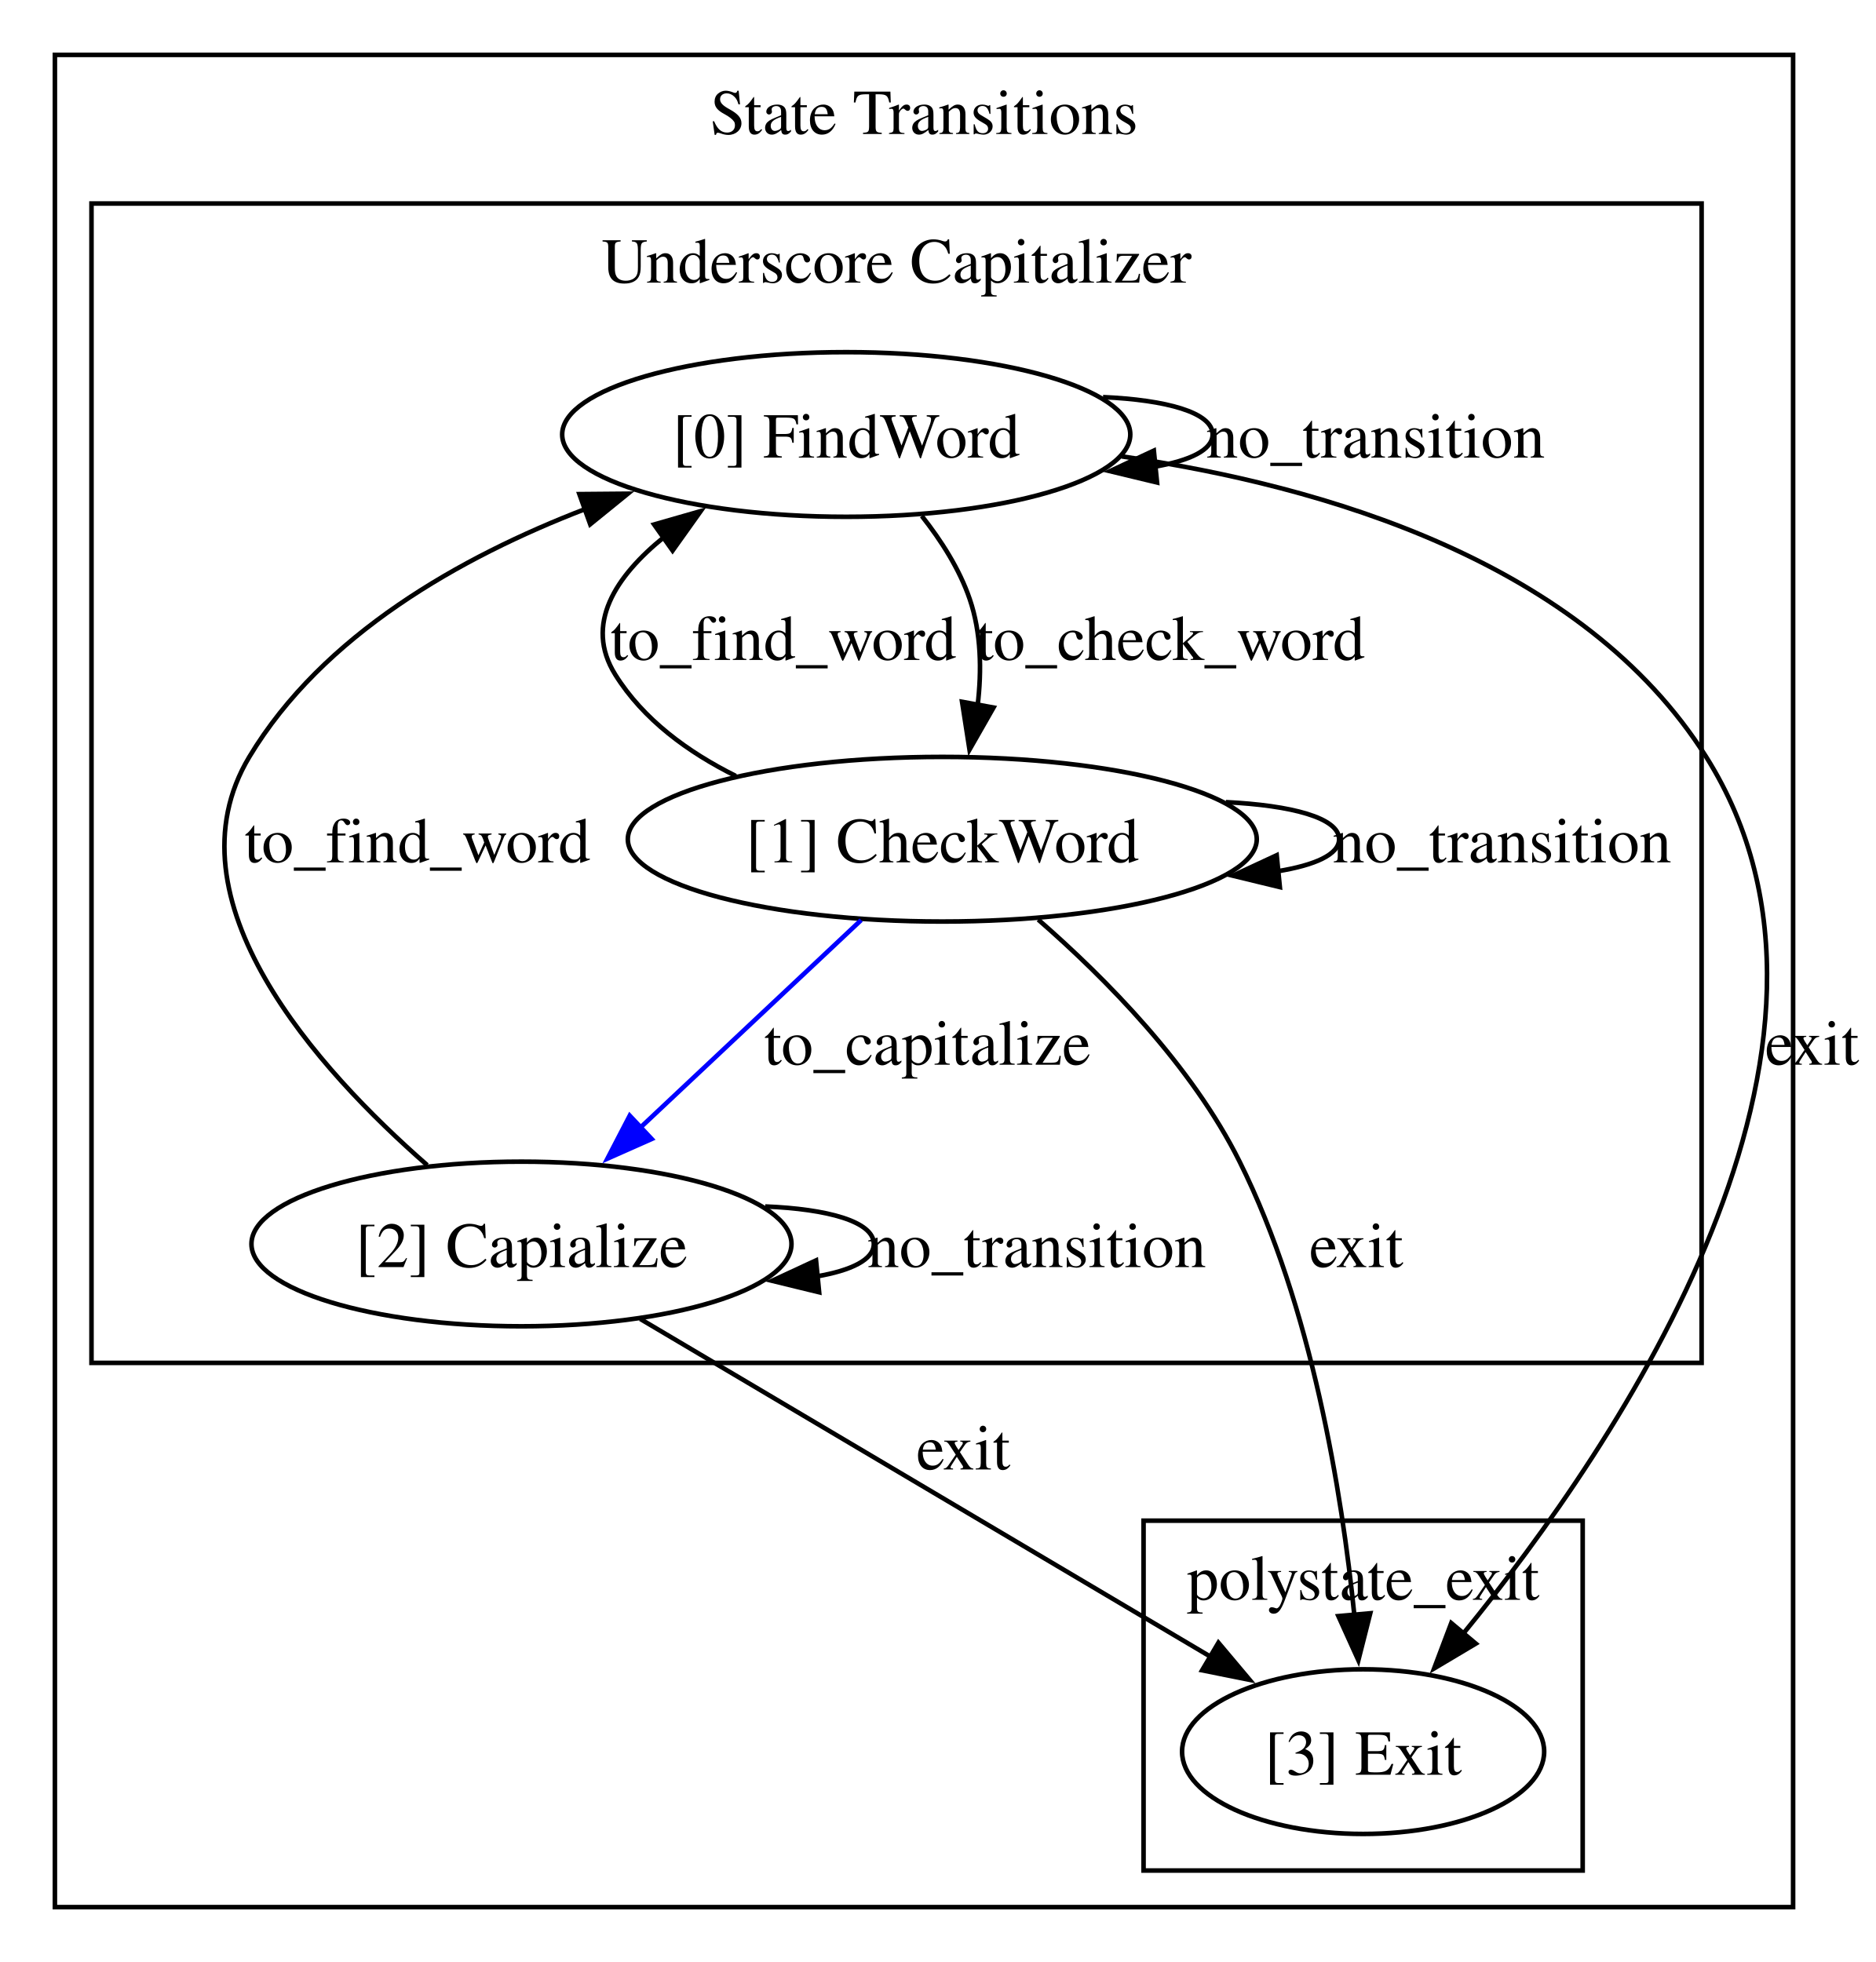
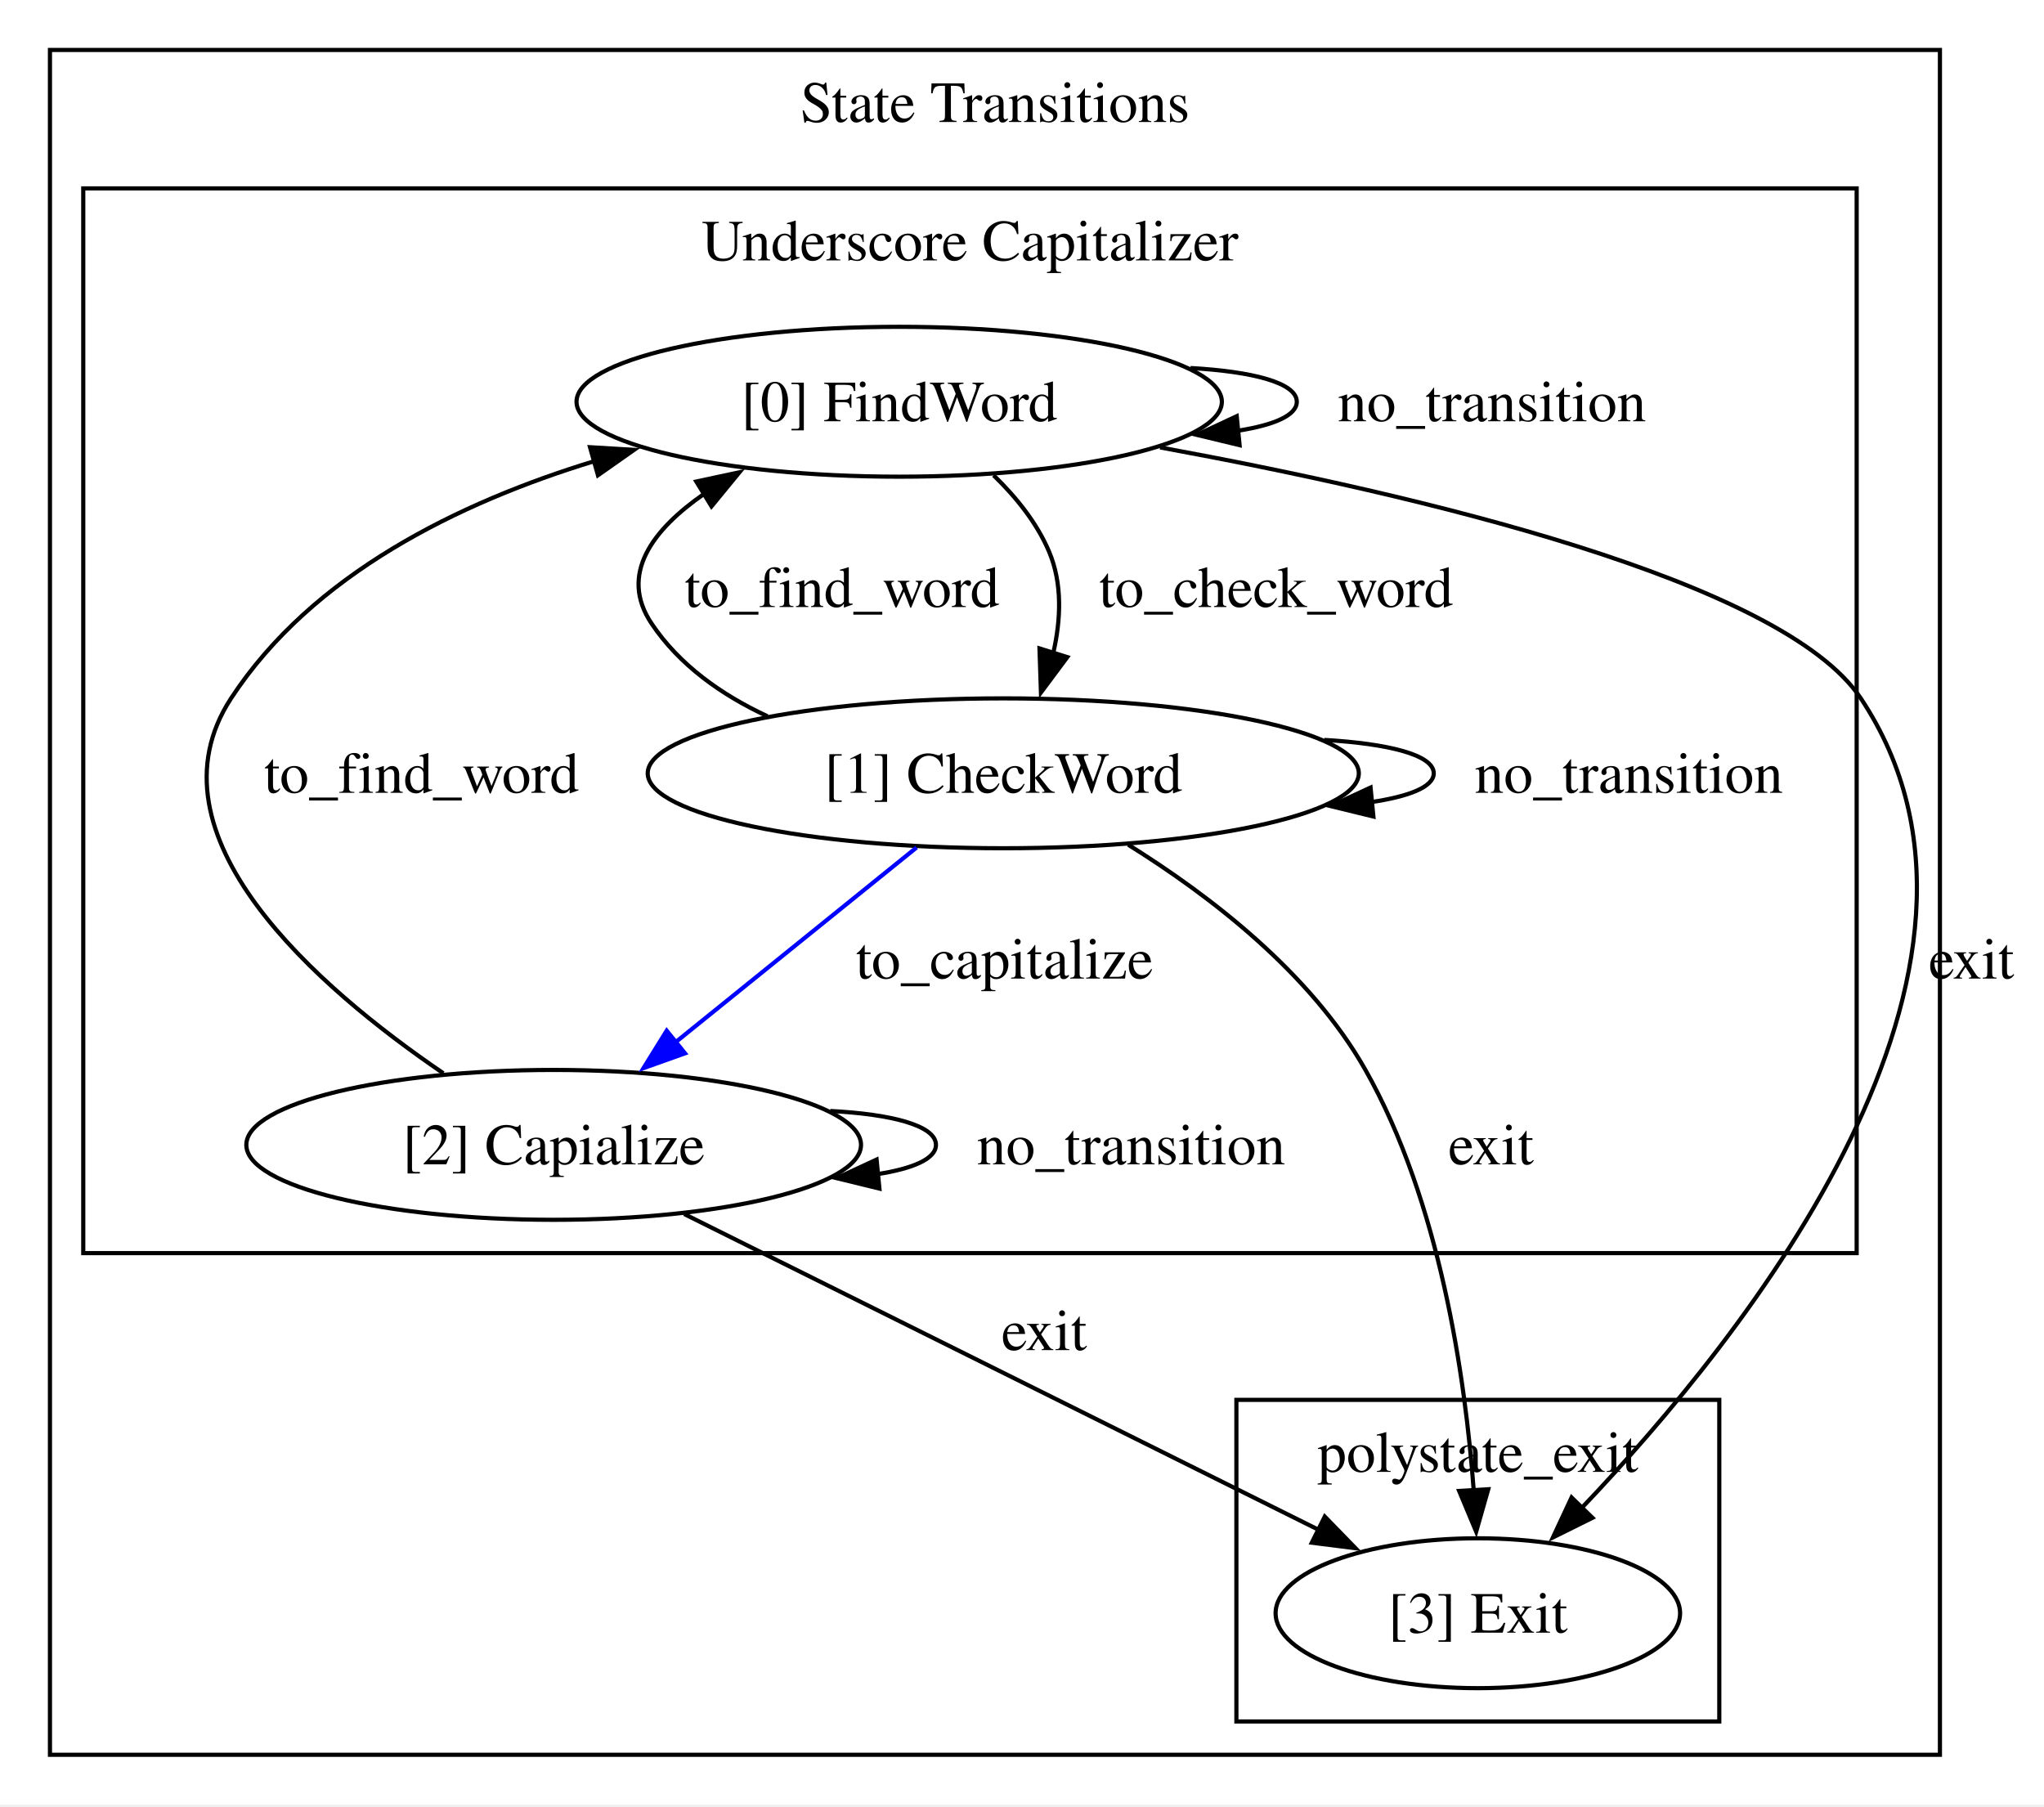
- <svg xmlns="http://www.w3.org/2000/svg" width="410pt" height="429pt" viewBox="0.00 0.00 410.00 429.00">
-   <g id="graph0" class="graph" transform="scale(1 1) rotate(0) translate(4 425)">
-     <polygon fill="white" stroke="none" points="-4,4 -4,-425 406.29,-425 406.29,4 -4,4" />
+ <svg xmlns="http://www.w3.org/2000/svg" width="491pt" height="434pt" viewBox="0.00 0.00 491.00 434.00">
+   <g id="graph0" class="graph" transform="scale(1 1) rotate(0) translate(4 429.5)">
+     <polygon fill="white" stroke="none" points="-4,4 -4,-429.5 487.08,-429.5 487.08,4 -4,4" />
    <g id="clust1" class="cluster">
-       <polygon fill="none" stroke="black" points="8,-8 8,-413 388,-413 388,-8 8,-8" />
-       <text xml:space="preserve" text-anchor="middle" x="198" y="-395.7" font-family="Times,serif" font-size="14.00">State Transitions</text>
+       <polygon fill="none" stroke="black" points="8,-8 8,-417.5 462,-417.5 462,-8 8,-8" />
+       <text xml:space="preserve" text-anchor="middle" x="235" y="-400.2" font-family="Times,serif" font-size="14.00">State Transitions</text>
    </g>
    <g id="clust2" class="cluster">
-       <polygon fill="none" stroke="black" points="16,-127 16,-380.5 368,-380.5 368,-127 16,-127" />
-       <text xml:space="preserve" text-anchor="middle" x="192" y="-363.2" font-family="Times,serif" font-size="14.00">Underscore Capitalizer</text>
+       <polygon fill="none" stroke="black" points="16,-128.5 16,-384.25 442,-384.25 442,-128.5 16,-128.5" />
+       <text xml:space="preserve" text-anchor="middle" x="229" y="-366.95" font-family="Times,serif" font-size="14.00">Underscore Capitalizer</text>
    </g>
    <g id="clust3" class="cluster">
-       <polygon fill="none" stroke="black" points="246,-16 246,-92.5 342,-92.5 342,-16 246,-16" />
-       <text xml:space="preserve" text-anchor="middle" x="294" y="-75.2" font-family="Times,serif" font-size="14.00">polystate_exit</text>
+       <polygon fill="none" stroke="black" points="293,-16 293,-93.25 409,-93.25 409,-16 293,-16" />
+       <text xml:space="preserve" text-anchor="middle" x="351" y="-75.95" font-family="Times,serif" font-size="14.00">polystate_exit</text>
    </g>
    <g id="node1" class="node">
-       <ellipse fill="none" stroke="black" cx="181" cy="-330" rx="62.1" ry="18" />
-       <text xml:space="preserve" text-anchor="middle" x="181" y="-324.95" font-family="Times,serif" font-size="14.00">[0] FindWord</text>
+       <ellipse fill="none" stroke="black" cx="212" cy="-333" rx="77.51" ry="18" />
+       <text xml:space="preserve" text-anchor="middle" x="212" y="-328.32" font-family="Times,serif" font-size="14.00">[0] FindWord</text>
    </g>
    <g id="edge3" class="edge">
-       <path fill="none" stroke="black" d="M237.14,-338.17C250.88,-337.56 261.1,-334.84 261.1,-330 261.1,-326.63 256.16,-324.29 248.53,-322.98" />
-       <polygon fill="black" stroke="black" points="248.95,-319.5 238.65,-321.98 248.25,-326.47 248.95,-319.5" />
-       <text xml:space="preserve" text-anchor="middle" x="296.72" y="-324.95" font-family="Times,serif" font-size="14.00">no_transition</text>
+       <path fill="none" stroke="black" d="M281.97,-341.1C296.8,-340.27 307.51,-337.58 307.51,-333 307.51,-329.71 301.98,-327.39 293.36,-326.04" />
+       <polygon fill="black" stroke="black" points="293.77,-322.57 283.47,-325.05 293.08,-329.53 293.77,-322.57" />
+       <text xml:space="preserve" text-anchor="middle" x="354.39" y="-328.32" font-family="Times,serif" font-size="14.00">no_transition</text>
    </g>
    <g id="node2" class="node">
-       <ellipse fill="none" stroke="black" cx="202" cy="-241.5" rx="68.75" ry="18" />
-       <text xml:space="preserve" text-anchor="middle" x="202" y="-236.45" font-family="Times,serif" font-size="14.00">[1] CheckWord</text>
+       <ellipse fill="none" stroke="black" cx="237" cy="-243.75" rx="85.41" ry="18" />
+       <text xml:space="preserve" text-anchor="middle" x="237" y="-239.07" font-family="Times,serif" font-size="14.00">[1] CheckWord</text>
    </g>
    <g id="edge1" class="edge">
-       <path fill="none" stroke="black" d="M197.52,-312.18C201.77,-306.8 205.77,-300.54 208,-294 210.51,-286.64 210.64,-278.39 209.72,-270.69" />
-       <polygon fill="black" stroke="black" points="213.2,-270.29 207.95,-261.09 206.32,-271.55 213.2,-270.29" />
-       <text xml:space="preserve" text-anchor="middle" x="251.87" y="-280.7" font-family="Times,serif" font-size="14.00">to_check_word</text>
+       <path fill="none" stroke="black" d="M234.68,-315.33C240.06,-310.12 245.08,-303.91 248,-297 251.24,-289.34 250.85,-280.63 248.99,-272.55" />
+       <polygon fill="black" stroke="black" points="252.38,-271.66 246.05,-263.16 245.7,-273.75 252.38,-271.66" />
+       <text xml:space="preserve" text-anchor="middle" x="302.54" y="-283.7" font-family="Times,serif" font-size="14.00">to_check_word</text>
    </g>
    <g id="node4" class="node">
-       <ellipse fill="none" stroke="black" cx="294" cy="-42" rx="39.58" ry="18" />
-       <text xml:space="preserve" text-anchor="middle" x="294" y="-36.95" font-family="Times,serif" font-size="14.00">[3] Exit</text>
+       <ellipse fill="none" stroke="black" cx="351" cy="-42" rx="48.58" ry="18" />
+       <text xml:space="preserve" text-anchor="middle" x="351" y="-37.33" font-family="Times,serif" font-size="14.00">[3] Exit</text>
    </g>
    <g id="edge2" class="edge">
-       <path fill="none" stroke="black" d="M241.22,-325.21C285.37,-318.82 342.11,-302.2 369,-259.5 408.71,-196.44 350.14,-109.74 315.86,-67.76" />
-       <polygon fill="black" stroke="black" points="318.63,-65.62 309.53,-60.2 313.27,-70.11 318.63,-65.62" />
-       <text xml:space="preserve" text-anchor="middle" x="392.16" y="-192.2" font-family="Times,serif" font-size="14.00">exit</text>
+       <path fill="none" stroke="black" d="M274.67,-322.03C336.42,-310.71 424.17,-290.07 443,-261.75 486,-197.07 415.78,-109.03 375.78,-67.11" />
+       <polygon fill="black" stroke="black" points="378.53,-64.92 369.04,-60.21 373.52,-69.81 378.53,-64.92" />
+       <text xml:space="preserve" text-anchor="middle" x="469.58" y="-194.45" font-family="Times,serif" font-size="14.00">exit</text>
    </g>
    <g id="edge4" class="edge">
-       <path fill="none" stroke="black" d="M156.86,-255.33C146.46,-260.5 136.64,-267.65 130.5,-277.5 123.65,-288.48 130.56,-298.99 141.24,-307.62" />
-       <polygon fill="black" stroke="black" points="139,-310.32 149.19,-313.24 143.04,-304.61 139,-310.32" />
-       <text xml:space="preserve" text-anchor="middle" x="167.25" y="-280.7" font-family="Times,serif" font-size="14.00">to_find_word</text>
+       <path fill="none" stroke="black" d="M180.36,-257.45C169.38,-262.55 159.2,-269.72 152.5,-279.75 144.63,-291.52 152.73,-302.28 165.22,-310.93" />
+       <polygon fill="black" stroke="black" points="163.26,-313.84 173.63,-316.06 166.91,-307.87 163.26,-313.84" />
+       <text xml:space="preserve" text-anchor="middle" x="198.25" y="-283.7" font-family="Times,serif" font-size="14.00">to_find_word</text>
    </g>
    <g id="edge7" class="edge">
-       <path fill="none" stroke="black" d="M263.99,-249.61C278.27,-248.91 288.75,-246.21 288.75,-241.5 288.75,-238.15 283.45,-235.82 275.26,-234.49" />
-       <polygon fill="black" stroke="black" points="275.8,-231.03 265.5,-233.53 275.11,-238 275.8,-231.03" />
-       <text xml:space="preserve" text-anchor="middle" x="324.38" y="-236.45" font-family="Times,serif" font-size="14.00">no_transition</text>
+       <path fill="none" stroke="black" d="M314.11,-251.77C329.46,-250.87 340.41,-248.2 340.41,-243.75 340.41,-240.49 334.5,-238.18 325.29,-236.82" />
+       <polygon fill="black" stroke="black" points="325.91,-233.37 315.62,-235.88 325.23,-240.33 325.91,-233.37" />
+       <text xml:space="preserve" text-anchor="middle" x="387.28" y="-239.07" font-family="Times,serif" font-size="14.00">no_transition</text>
    </g>
    <g id="node3" class="node">
-       <ellipse fill="none" stroke="black" cx="110" cy="-153" rx="59.03" ry="18" />
-       <text xml:space="preserve" text-anchor="middle" x="110" y="-147.95" font-family="Times,serif" font-size="14.00">[2] Capialize</text>
+       <ellipse fill="none" stroke="black" cx="129" cy="-154.5" rx="73.83" ry="18" />
+       <text xml:space="preserve" text-anchor="middle" x="129" y="-149.82" font-family="Times,serif" font-size="14.00">[2] Capialize</text>
    </g>
    <g id="edge5" class="edge">
-       <path fill="none" stroke="blue" d="M184.26,-223.82C170.52,-210.9 151.27,-192.81 135.82,-178.28" />
-       <polygon fill="blue" stroke="blue" points="138.47,-175.96 128.79,-171.66 133.67,-181.06 138.47,-175.96" />
-       <text xml:space="preserve" text-anchor="middle" x="198.74" y="-192.2" font-family="Times,serif" font-size="14.00">to_capitalize</text>
+       <path fill="none" stroke="blue" d="M216.18,-225.93C199.71,-212.63 176.53,-193.9 158.21,-179.1" />
+       <polygon fill="blue" stroke="blue" points="160.55,-176.49 150.57,-172.93 156.15,-181.93 160.55,-176.49" />
+       <text xml:space="preserve" text-anchor="middle" x="237.3" y="-194.45" font-family="Times,serif" font-size="14.00">to_capitalize</text>
    </g>
    <g id="edge6" class="edge">
-       <path fill="none" stroke="black" d="M222.97,-223.92C237.69,-211.09 256.55,-192 267,-171 282.8,-139.26 289.37,-98.64 292.09,-71.77" />
-       <polygon fill="black" stroke="black" points="295.56,-72.25 292.96,-61.98 288.59,-71.63 295.56,-72.25" />
-       <text xml:space="preserve" text-anchor="middle" x="292.52" y="-147.95" font-family="Times,serif" font-size="14.00">exit</text>
+       <path fill="none" stroke="black" d="M267.01,-226.6C286.57,-214.42 310.82,-195.83 324,-172.5 341.91,-140.8 347.99,-98.7 350.03,-71.23" />
+       <polygon fill="black" stroke="black" points="353.5,-71.78 350.6,-61.59 346.51,-71.37 353.5,-71.78" />
+       <text xml:space="preserve" text-anchor="middle" x="354.18" y="-149.82" font-family="Times,serif" font-size="14.00">exit</text>
    </g>
    <g id="edge8" class="edge">
-       <path fill="none" stroke="black" d="M89.39,-170.24C65.53,-191.1 31.77,-228.31 50.5,-259.5 66.54,-286.21 96.71,-303.22 124,-313.72" />
-       <polygon fill="black" stroke="black" points="122.66,-316.96 133.26,-317.05 125.03,-310.37 122.66,-316.96" />
-       <text xml:space="preserve" text-anchor="middle" x="87.25" y="-236.45" font-family="Times,serif" font-size="14.00">to_find_word</text>
+       <path fill="none" stroke="black" d="M102.5,-171.7C72.38,-192.22 30.01,-228.88 51.5,-261.75 71.02,-291.6 106.32,-308.84 138.86,-318.76" />
+       <polygon fill="black" stroke="black" points="137.73,-322.08 148.31,-321.44 139.64,-315.35 137.73,-322.08" />
+       <text xml:space="preserve" text-anchor="middle" x="97.25" y="-239.07" font-family="Times,serif" font-size="14.00">to_find_word</text>
    </g>
    <g id="edge10" class="edge">
-       <path fill="none" stroke="black" d="M163.28,-161.2C176.85,-160.66 187.03,-157.93 187.03,-153 187.03,-149.57 182.11,-147.21 174.55,-145.91" />
-       <polygon fill="black" stroke="black" points="175.08,-142.44 164.79,-144.95 174.4,-149.41 175.08,-142.44" />
-       <text xml:space="preserve" text-anchor="middle" x="222.65" y="-147.95" font-family="Times,serif" font-size="14.00">no_transition</text>
+       <path fill="none" stroke="black" d="M195.45,-162.64C210.14,-161.88 220.83,-159.16 220.83,-154.5 220.83,-151.15 215.31,-148.8 206.75,-147.47" />
+       <polygon fill="black" stroke="black" points="207.25,-144 196.96,-146.51 206.57,-150.97 207.25,-144" />
+       <text xml:space="preserve" text-anchor="middle" x="267.71" y="-149.82" font-family="Times,serif" font-size="14.00">no_transition</text>
    </g>
    <g id="edge9" class="edge">
-       <path fill="none" stroke="black" d="M135.97,-136.61C168.75,-117.2 225.16,-83.78 260.97,-62.56" />
-       <polygon fill="black" stroke="black" points="262.37,-65.81 269.19,-57.7 258.8,-59.78 262.37,-65.81" />
-       <text xml:space="preserve" text-anchor="middle" x="206.61" y="-103.7" font-family="Times,serif" font-size="14.00">exit</text>
+       <path fill="none" stroke="black" d="M160.34,-137.9C200.42,-117.95 269.79,-83.42 312.89,-61.97" />
+       <polygon fill="black" stroke="black" points="314.23,-65.21 321.62,-57.62 311.11,-58.94 314.23,-65.21" />
+       <text xml:space="preserve" text-anchor="middle" x="246.84" y="-105.2" font-family="Times,serif" font-size="14.00">exit</text>
    </g>
  </g>
</svg>
